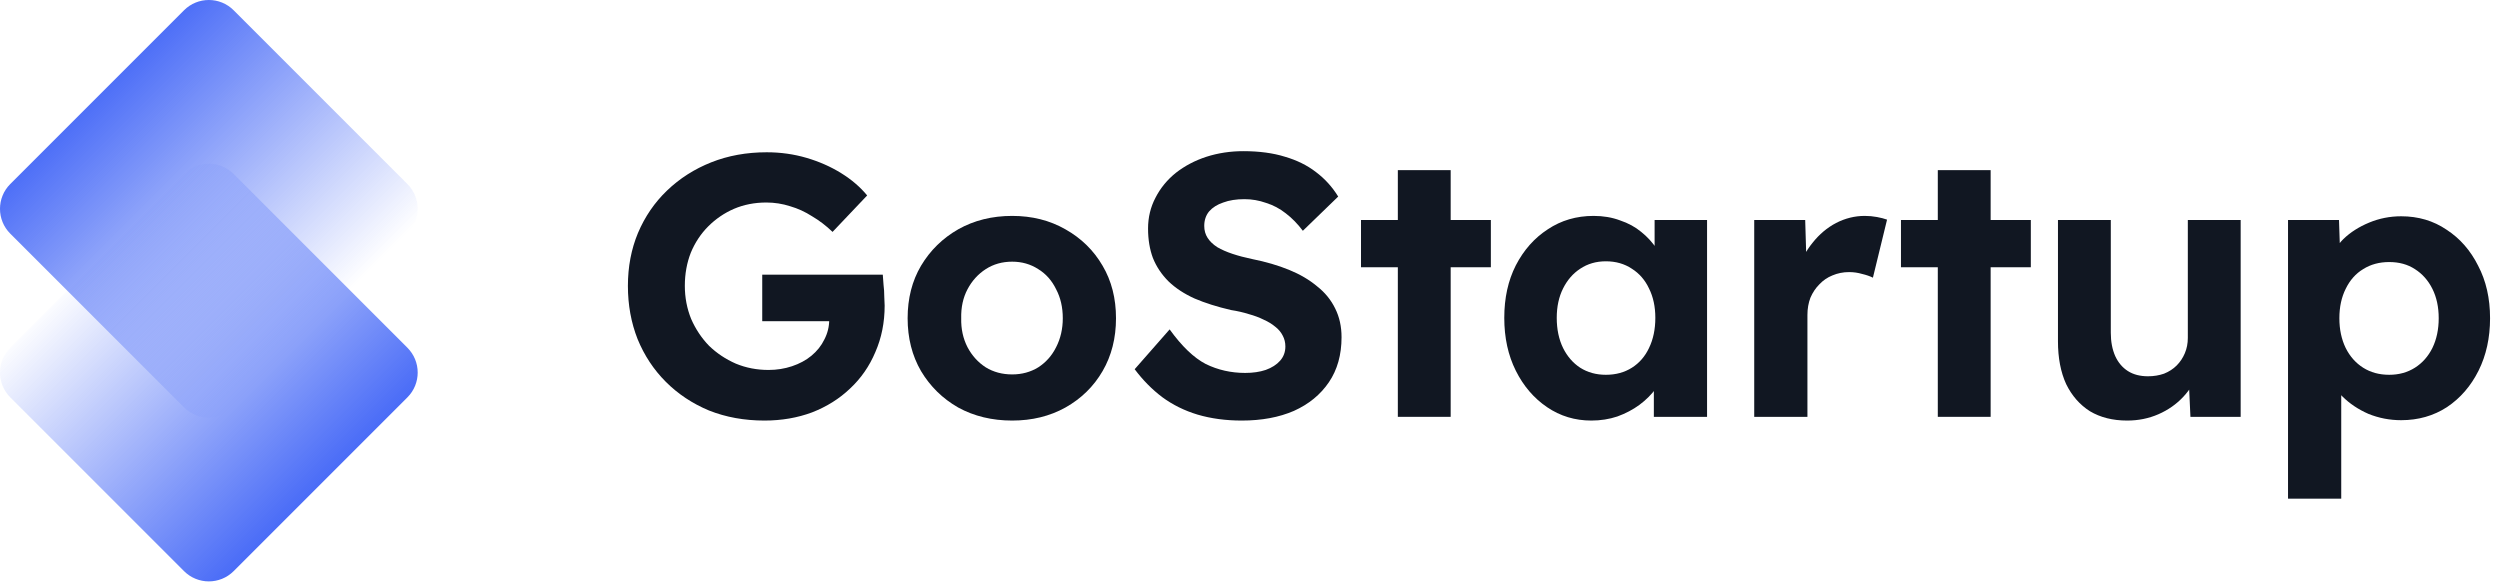
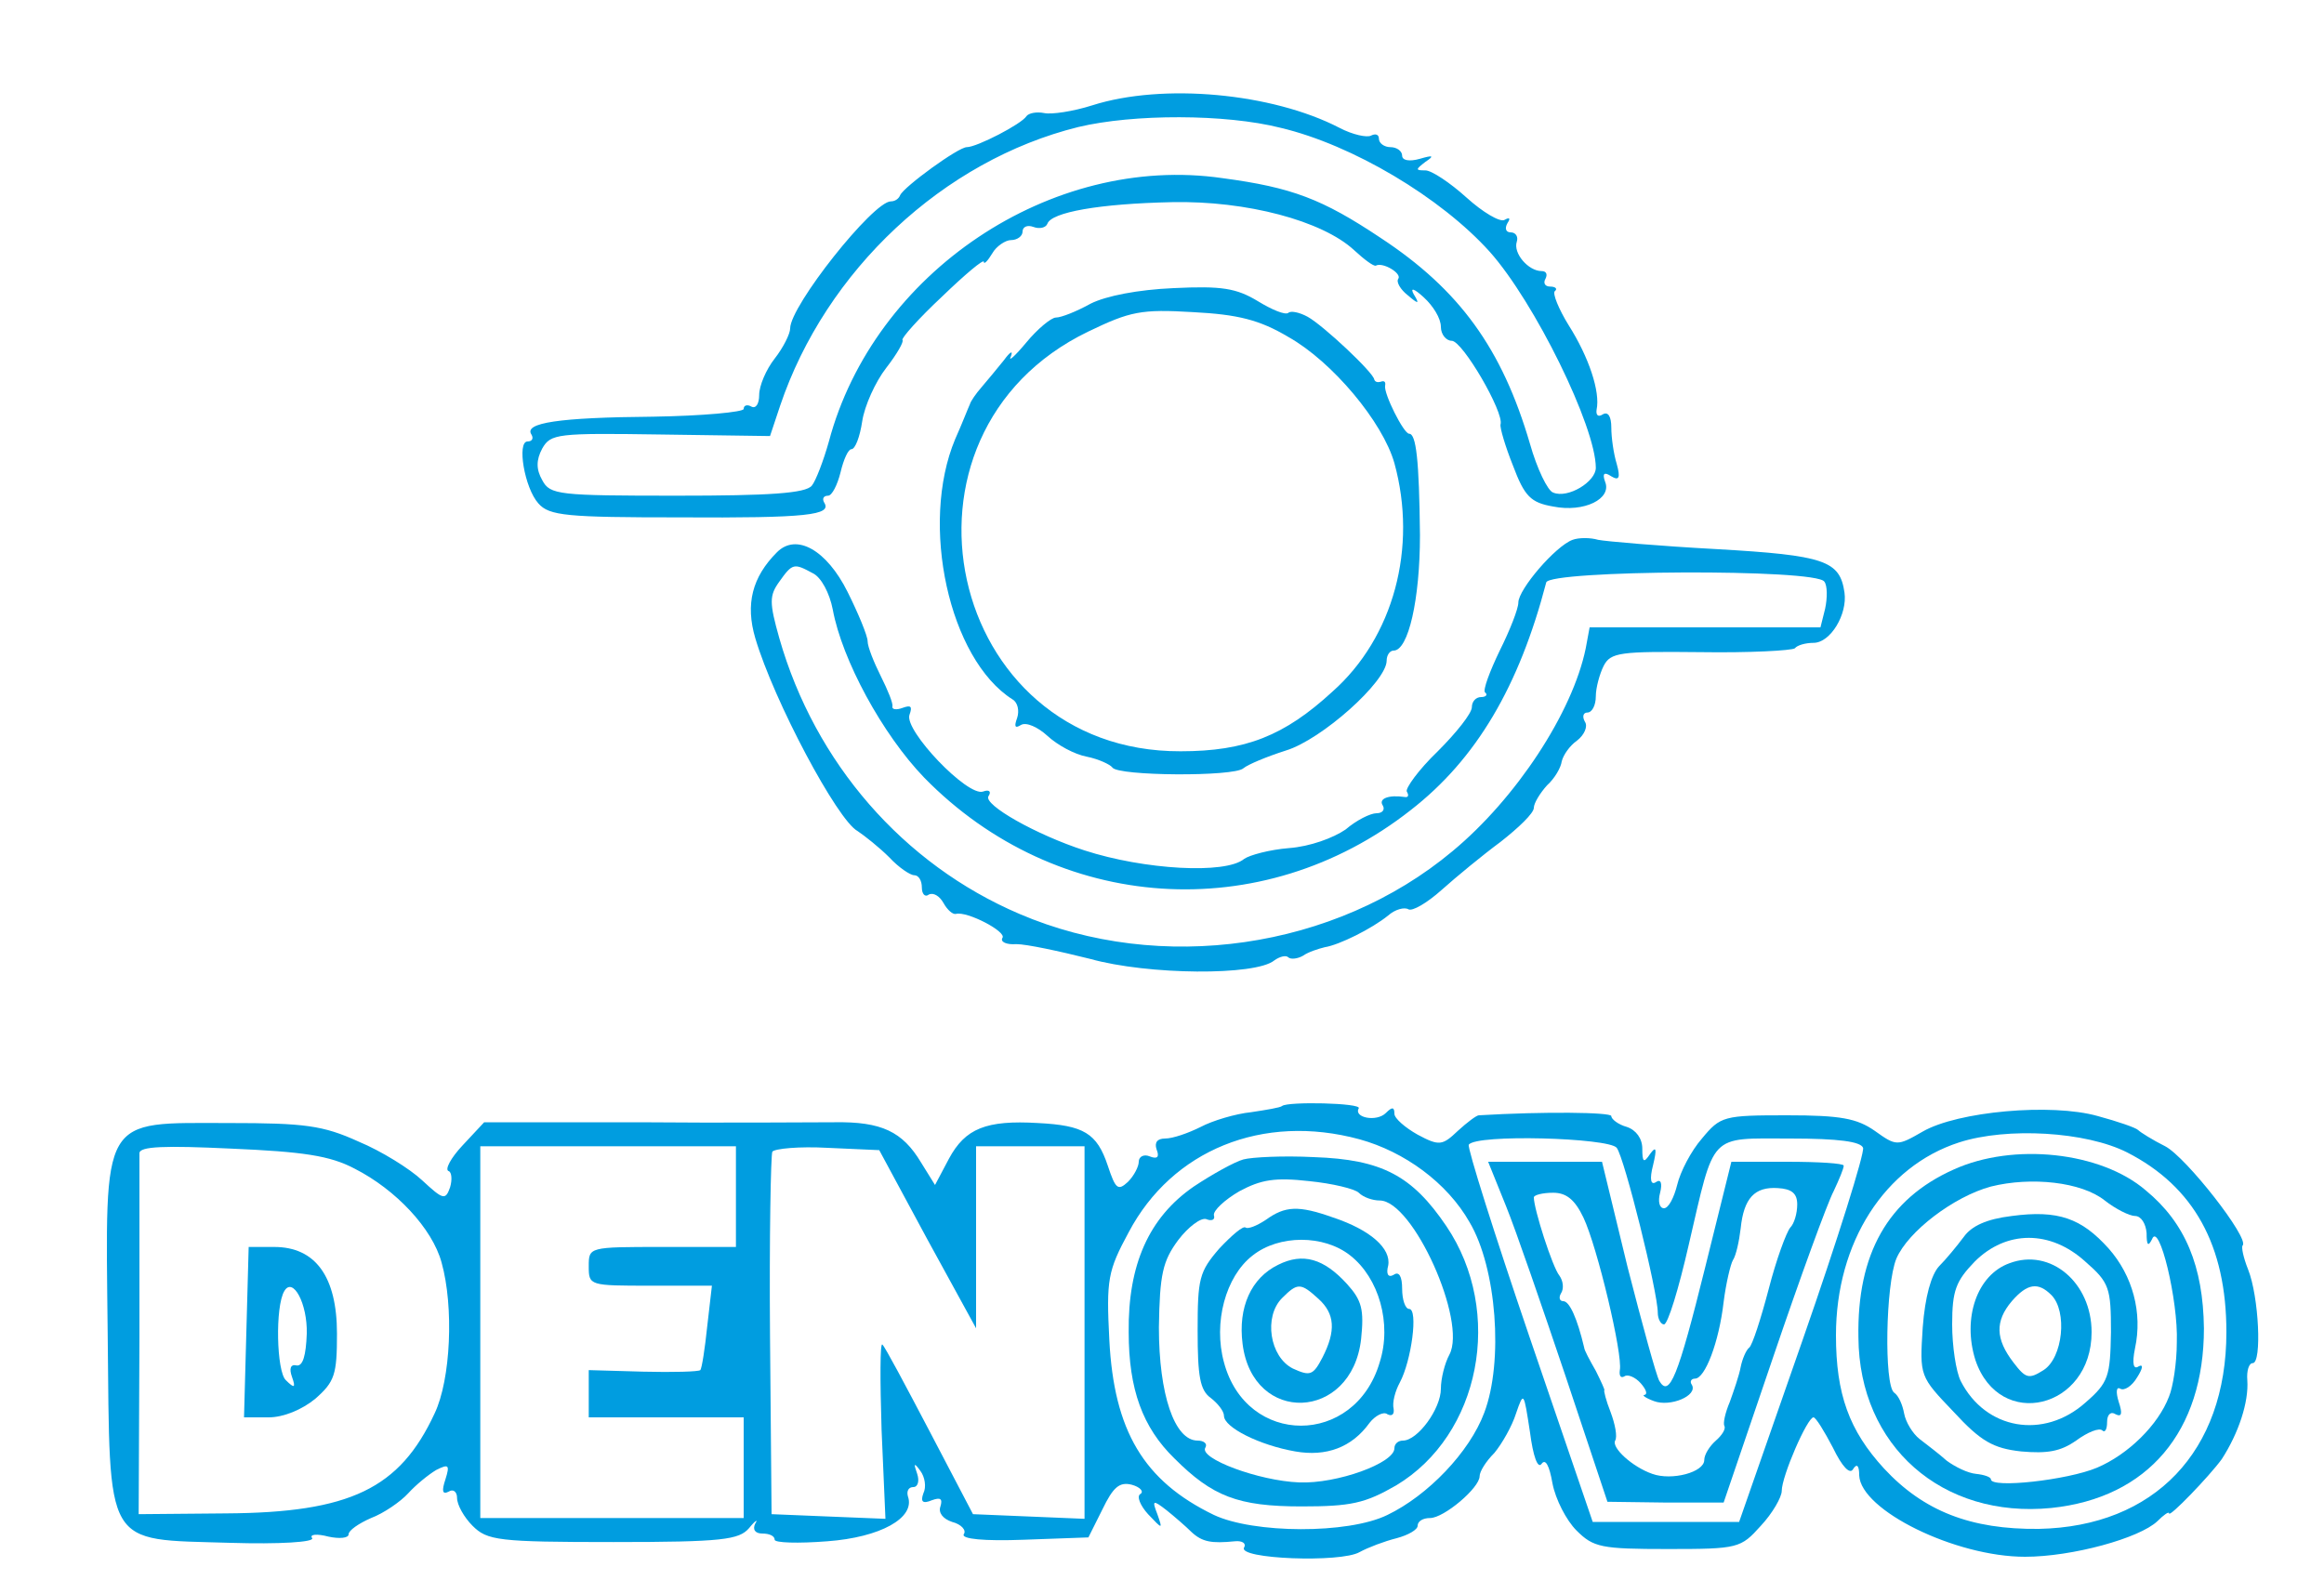
- <svg xmlns="http://www.w3.org/2000/svg" fill="none" height="50" viewBox="0 0 215 50" width="215">
-   <linearGradient id="a" gradientUnits="userSpaceOnUse" x1="7.999" x2="27.62" y1="7.848" y2="27.469">
-     <stop offset="0" stop-color="#4a6cf7" />
-     <stop offset="1" stop-color="#4a6cf7" stop-opacity="0" />
-   </linearGradient>
-   <linearGradient id="b" gradientUnits="userSpaceOnUse" x1="7.999" x2="27.62" y1="21.927" y2="41.548">
-     <stop offset="0" stop-color="#4a6cf7" stop-opacity="0" />
-     <stop offset="1" stop-color="#4a6cf7" />
-   </linearGradient>
-   <path d="m15.826.884c1.179-1.179 3.09-1.179 4.269 0l14.942 14.942c1.179 1.179 1.179 3.09 0 4.269l-14.942 14.942c-1.179 1.179-3.09 1.179-4.269 0l-14.942-14.942c-1.179-1.179-1.179-3.09 0-4.269z" fill="url(#a)" />
-   <path d="m15.826 14.963c1.179-1.179 3.09-1.179 4.269 0l14.942 14.942c1.179 1.179 1.179 3.09 0 4.269l-14.942 14.942c-1.179 1.179-3.09 1.179-4.269 0l-14.942-14.942c-1.179-1.179-1.179-3.09 0-4.269z" fill="url(#b)" />
-   <g fill="#111722">
-     <path d="m65.744 36.168c-1.728 0-3.317-.288-4.768-.864-1.429-.597-2.667-1.419-3.712-2.464s-1.856-2.272-2.432-3.68c-.555-1.408-.832-2.933-.832-4.576s.288-3.157.864-4.544c.597-1.408 1.429-2.624 2.496-3.648 1.088-1.045 2.357-1.856 3.808-2.432s3.04-.864 4.768-.864c1.195 0 2.336.16 3.424.48s2.08.757 2.976 1.312 1.643 1.195 2.24 1.92l-2.976 3.136c-.555-.533-1.141-.981-1.76-1.344-.597-.384-1.227-.672-1.888-.864-.661-.213-1.344-.32-2.048-.32-1.003 0-1.931.181-2.784.544-.832.363-1.568.864-2.208 1.504s-1.141 1.397-1.504 2.272c-.341.875-.512 1.824-.512 2.848 0 1.003.181 1.952.544 2.848.384.875.896 1.643 1.536 2.304.661.64 1.429 1.152 2.304 1.536.875.363 1.813.544 2.816.544.704 0 1.376-.107 2.016-.32s1.195-.512 1.664-.896c.491-.405.864-.875 1.12-1.408.277-.533.416-1.099.416-1.696v-.768l.64.896h-6.4v-4h10.368c.021.235.043.523.064.864.043.341.064.683.064 1.024.021.32.032.576.032.768 0 1.451-.267 2.784-.8 4-.512 1.216-1.237 2.261-2.176 3.136-.917.875-2.005 1.557-3.264 2.048-1.259.469-2.624.704-4.096.704z" />
-     <path d="m87.048 36.168c-1.728 0-3.275-.373-4.64-1.12-1.344-.768-2.411-1.813-3.2-3.136-.768-1.323-1.152-2.837-1.152-4.544s.384-3.211 1.152-4.512c.789-1.323 1.856-2.368 3.2-3.136 1.365-.768 2.912-1.152 4.64-1.152 1.707 0 3.232.384 4.576 1.152 1.365.768 2.432 1.813 3.2 3.136.768 1.301 1.152 2.805 1.152 4.512s-.384 3.221-1.152 4.544c-.768 1.323-1.835 2.368-3.2 3.136-1.344.747-2.869 1.12-4.576 1.12zm0-3.968c.832 0 1.579-.203 2.24-.608.661-.427 1.173-1.003 1.536-1.728.384-.747.576-1.579.576-2.496 0-.939-.192-1.771-.576-2.496-.363-.747-.875-1.323-1.536-1.728-.661-.427-1.408-.64-2.24-.64-.853 0-1.611.213-2.272.64-.661.427-1.184 1.003-1.568 1.728-.384.725-.565 1.557-.544 2.496-.021.917.16 1.749.544 2.496.384.725.907 1.301 1.568 1.728.661.405 1.419.608 2.272.608z" />
-     <path d="m106.799 36.168c-1.387 0-2.656-.171-3.808-.512-1.131-.341-2.144-.843-3.041-1.504-.875-.661-1.664-1.461-2.368-2.4l3.007-3.424c1.046 1.451 2.081 2.443 3.104 2.976 1.046.512 2.177.768 3.393.768.661 0 1.247-.085 1.76-.256.533-.192.949-.459 1.248-.8.298-.341.448-.747.448-1.216 0-.341-.075-.651-.224-.928-.15-.299-.363-.555-.64-.768-.278-.235-.609-.437-.992-.608-.384-.192-.811-.352-1.28-.48-.47-.149-.982-.267-1.536-.352-1.195-.277-2.24-.608-3.136-.992-.896-.405-1.643-.896-2.24-1.472-.598-.597-1.046-1.269-1.345-2.016-.277-.747-.416-1.589-.416-2.528 0-.96.213-1.845.64-2.656.427-.832 1.014-1.547 1.76-2.144.768-.597 1.642-1.056 2.624-1.376 1.002-.32 2.058-.48 3.168-.48 1.365 0 2.56.16 3.584.48 1.024.299 1.909.736 2.656 1.312.768.576 1.408 1.28 1.92 2.112l-3.04 2.944c-.448-.597-.939-1.099-1.472-1.504-.513-.405-1.078-.704-1.696-.896-.598-.213-1.216-.32-1.856-.32-.704 0-1.312.096-1.824.288-.512.171-.918.427-1.216.768-.278.341-.416.757-.416 1.248 0 .384.096.725.288 1.024s.469.565.832.8c.362.213.799.405 1.312.576.512.171 1.077.32 1.695.448 1.174.235 2.23.544 3.169.928.938.384 1.738.853 2.4 1.408.682.533 1.205 1.173 1.568 1.92.362.725.544 1.547.544 2.464 0 1.515-.363 2.805-1.088 3.872-.726 1.067-1.728 1.888-3.008 2.464-1.28.555-2.774.832-4.48.832z" />
-     <path d="m120.214 35.848v-21.216h4.544v21.216zm-3.168-12.864v-4.064h11.168v4.064z" />
-     <path d="m136.855 36.168c-1.407 0-2.677-.384-3.807-1.152-1.131-.768-2.027-1.813-2.689-3.136-.661-1.323-.991-2.837-.991-4.544s.33-3.211.991-4.512c.683-1.323 1.6-2.357 2.752-3.104 1.152-.768 2.465-1.152 3.937-1.152.832 0 1.589.128 2.271.384.704.235 1.313.565 1.825.992.533.427.981.917 1.343 1.472.363.555.619 1.152.769 1.792l-.96-.16v-4.128h4.511v16.928h-4.576v-4.064l1.025-.096c-.171.597-.448 1.163-.832 1.696-.385.533-.865 1.013-1.441 1.44-.554.405-1.184.736-1.888.992-.704.235-1.45.352-2.24.352zm1.249-3.936c.853 0 1.599-.203 2.239-.608s1.131-.971 1.472-1.696c.363-.747.544-1.611.544-2.592 0-.96-.181-1.803-.544-2.528-.341-.725-.832-1.291-1.472-1.696-.64-.427-1.386-.64-2.239-.64-.833 0-1.569.213-2.208.64-.619.405-1.11.971-1.472 1.696-.363.725-.544 1.568-.544 2.528 0 .981.181 1.845.544 2.592.362.725.853 1.291 1.472 1.696.639.405 1.375.608 2.208.608z" />
-     <path d="m150.863 35.848v-16.928h4.384l.16 5.44-.768-1.12c.256-.875.672-1.664 1.248-2.368.576-.725 1.248-1.291 2.016-1.696.79-.405 1.611-.608 2.464-.608.363 0 .715.032 1.056.096.342.064.63.139.864.224l-1.216 4.992c-.256-.128-.565-.235-.928-.32-.362-.107-.736-.16-1.12-.16-.512 0-.992.096-1.44.288-.426.171-.8.427-1.12.768-.32.32-.576.704-.768 1.152-.17.448-.256.939-.256 1.472v8.768z" />
-     <path d="m166.651 35.848v-21.216h4.544v21.216zm-3.168-12.864v-4.064h11.168v4.064z" />
-     <path d="m182.937 36.168c-1.237 0-2.304-.267-3.2-.8-.874-.555-1.557-1.333-2.048-2.336-.469-1.024-.704-2.251-.704-3.68v-10.432h4.544v9.696c0 .768.128 1.44.384 2.016.256.555.619.981 1.088 1.28.47.299 1.046.448 1.728.448.491 0 .95-.075 1.376-.224.427-.171.79-.405 1.088-.704.299-.299.534-.651.704-1.056.171-.405.256-.843.256-1.312v-10.144h4.544v16.928h-4.32l-.16-3.488.832-.384c-.256.789-.682 1.504-1.28 2.144-.597.64-1.312 1.141-2.144 1.504s-1.728.544-2.688.544z" />
-     <path d="m196.77 42.888v-23.968h4.384l.127 3.808-.832-.288c.15-.683.512-1.312 1.088-1.888.598-.576 1.334-1.045 2.208-1.408.875-.363 1.792-.544 2.752-.544 1.472 0 2.774.384 3.905 1.152 1.151.747 2.058 1.781 2.719 3.104.683 1.301 1.024 2.805 1.024 4.512 0 1.685-.33 3.189-.991 4.512-.662 1.323-1.568 2.368-2.72 3.136-1.152.747-2.465 1.12-3.937 1.12-.981 0-1.92-.181-2.815-.544-.875-.384-1.622-.885-2.241-1.504-.618-.619-1.002-1.28-1.151-1.984l1.056-.448v11.232zm8.703-10.656c.832 0 1.569-.203 2.209-.608s1.141-.971 1.504-1.696c.362-.747.543-1.6.543-2.56s-.181-1.803-.543-2.528c-.363-.725-.864-1.291-1.504-1.696-.619-.405-1.355-.608-2.209-.608-.853 0-1.6.203-2.24.608-.64.384-1.141.949-1.504 1.696-.362.725-.543 1.568-.543 2.528s.181 1.813.543 2.56c.363.725.864 1.291 1.504 1.696s1.387.608 2.24.608z" />
+ <svg xmlns="http://www.w3.org/2000/svg" version="1.0" width="300pt" height="204pt" viewBox="0 0 300 204" preserveAspectRatio="xMidYMid meet">
+   <g transform="translate(0,204) scale(0.1,-0.1)" fill="#009de0" stroke="none">
+     <path d="M1410 1904 c-25 -8 -53 -12 -62 -10 -10 2 -20 0 -23 -4 -6 -10 -64 -40 -77 -40 -11 0 -81 -51 -86 -62 -2 -5 -7 -8 -12 -8 -23 0 -130 -135 -130 -164 0 -7 -9 -25 -20 -39 -11 -14 -20 -35 -20 -47 0 -11 -4 -18 -10 -15 -5 3 -10 2 -10 -3 0 -4 -53 -9 -117 -10 -122 -1 -167 -8 -157 -23 3 -5 1 -9 -5 -9 -14 0 -4 -60 14 -80 14 -16 37 -18 182 -18 166 -1 197 3 187 19 -3 5 -1 9 5 9 5 0 12 14 16 30 4 17 10 30 14 30 5 0 11 16 14 36 3 20 17 51 31 69 14 18 23 34 21 36 -2 2 21 28 51 56 30 29 54 49 54 45 0 -4 5 1 11 11 5 9 17 17 24 17 8 0 15 5 15 11 0 6 6 9 14 6 8 -3 16 -1 18 4 5 15 67 26 161 28 96 2 194 -24 235 -62 13 -12 25 -21 28 -20 9 5 34 -10 29 -17 -3 -4 3 -14 12 -21 14 -12 16 -12 8 1 -5 9 0 8 13 -4 12 -11 22 -27 22 -38 0 -10 7 -18 14 -18 14 0 68 -93 63 -108 -1 -4 6 -28 16 -53 15 -40 23 -48 52 -53 40 -8 76 10 67 32 -4 11 -1 13 8 7 10 -6 12 -2 7 16 -4 13 -7 34 -7 47 0 14 -4 21 -11 17 -6 -4 -9 -1 -8 6 5 23 -10 68 -36 109 -13 21 -21 41 -18 44 4 3 1 6 -6 6 -7 0 -9 5 -6 10 3 6 1 10 -5 10 -17 0 -37 23 -32 38 2 6 -1 12 -8 12 -6 0 -8 5 -4 12 4 6 3 8 -4 4 -6 -3 -28 10 -49 29 -21 19 -45 35 -53 35 -13 0 -13 1 0 11 12 8 10 9 -7 4 -14 -4 -23 -2 -23 4 0 6 -7 11 -15 11 -8 0 -15 5 -15 11 0 5 -4 7 -10 4 -5 -3 -24 1 -41 10 -87 45 -228 58 -319 29z m243 -29 c93 -22 207 -90 270 -160 58 -65 137 -226 137 -279 0 -18 -36 -40 -55 -32 -7 2 -21 31 -30 63 -36 123 -91 199 -193 266 -75 50 -114 65 -204 77 -221 32 -450 -122 -508 -340 -7 -25 -17 -51 -22 -57 -8 -10 -55 -13 -174 -13 -153 0 -164 1 -174 20 -8 14 -8 26 0 41 11 19 19 20 153 18 l141 -2 13 39 c59 175 211 317 385 360 71 17 190 17 261 -1z" />
+     <path d="M1408 1648 c-18 -10 -38 -18 -45 -18 -6 0 -24 -15 -38 -32 -15 -18 -24 -26 -20 -18 3 8 -1 6 -9 -5 -9 -11 -22 -27 -29 -35 -7 -8 -14 -18 -15 -22 -2 -4 -10 -25 -19 -45 -46 -110 -8 -284 74 -336 7 -4 9 -15 6 -24 -4 -11 -3 -14 5 -9 7 4 22 -3 34 -14 13 -12 35 -24 51 -27 15 -3 30 -10 33 -14 7 -11 157 -12 169 -1 6 5 30 15 55 23 46 14 130 89 130 116 0 7 4 13 9 13 19 0 34 66 34 149 -1 98 -5 131 -14 131 -7 0 -33 52 -31 62 1 5 -1 7 -6 5 -4 -1 -7 0 -8 3 -1 9 -66 70 -86 81 -11 6 -22 8 -25 5 -4 -3 -21 4 -39 15 -28 17 -47 20 -109 17 -46 -2 -87 -10 -107 -20z m255 -43 c57 -32 122 -110 137 -163 30 -109 -1 -225 -80 -295 -62 -57 -112 -77 -196 -77 -303 -1 -393 410 -119 542 54 26 68 29 135 25 58 -3 86 -10 123 -32z" />
+     <path d="M2030 1343 c-22 -8 -70 -64 -70 -81 0 -8 -11 -36 -24 -62 -13 -27 -22 -51 -19 -54 4 -3 1 -6 -5 -6 -7 0 -12 -6 -12 -13 0 -8 -20 -33 -44 -57 -25 -24 -42 -48 -40 -52 3 -5 2 -8 -3 -7 -20 3 -34 -2 -28 -11 3 -5 0 -10 -8 -10 -8 0 -26 -9 -40 -21 -16 -11 -46 -22 -73 -24 -25 -2 -51 -9 -58 -14 -24 -20 -129 -14 -206 11 -62 20 -131 59 -124 70 4 6 1 9 -7 6 -20 -7 -102 79 -95 99 4 11 2 13 -9 9 -8 -3 -14 -2 -13 2 1 4 -6 21 -15 39 -9 18 -17 38 -17 45 0 7 -12 36 -26 64 -27 54 -66 76 -91 51 -32 -32 -41 -67 -28 -111 24 -81 106 -235 132 -249 9 -6 28 -21 41 -34 12 -13 27 -23 32 -23 6 0 10 -7 10 -16 0 -8 4 -13 9 -9 6 3 14 -2 19 -11 5 -9 12 -15 16 -14 14 4 66 -23 60 -31 -3 -5 5 -9 18 -8 13 0 55 -9 95 -19 75 -21 214 -22 238 -2 7 5 15 7 18 4 3 -3 12 -2 19 2 7 5 20 9 28 11 19 3 61 24 82 41 9 8 21 11 26 8 5 -3 24 8 43 25 19 17 53 45 76 62 23 18 43 37 43 44 0 6 8 19 17 29 10 9 18 23 19 31 2 8 10 20 20 27 9 7 14 18 10 24 -4 7 -2 12 3 12 6 0 11 9 11 21 0 11 5 29 10 39 9 18 22 19 125 18 63 -1 118 2 122 5 3 4 14 7 24 7 22 0 44 37 40 65 -6 41 -25 48 -165 56 -74 4 -143 10 -153 12 -10 3 -25 3 -33 0z m-981 -43 c11 -5 22 -26 26 -47 12 -65 64 -161 118 -217 171 -175 436 -193 628 -42 85 66 140 160 175 294 4 16 349 18 359 1 4 -5 4 -21 1 -35 l-6 -24 -149 0 -149 0 -5 -27 c-17 -83 -90 -194 -172 -262 -152 -127 -377 -159 -559 -81 -150 64 -264 195 -310 356 -13 46 -13 55 0 73 17 24 19 24 43 11z" />
+     <path d="M1655 612 c-2 -2 -20 -5 -40 -8 -20 -2 -50 -11 -65 -19 -16 -8 -36 -15 -46 -15 -10 0 -14 -5 -11 -14 4 -10 1 -13 -9 -9 -7 3 -14 0 -14 -7 0 -6 -6 -18 -14 -26 -13 -12 -16 -9 -26 21 -14 42 -31 52 -90 55 -67 4 -94 -7 -115 -46 l-18 -34 -18 29 c-24 40 -51 53 -112 52 -29 0 -142 -1 -252 0 l-200 0 -28 -30 c-15 -16 -23 -31 -18 -33 4 -1 5 -11 2 -21 -6 -17 -9 -16 -36 9 -16 15 -53 38 -82 50 -46 21 -70 24 -167 24 -167 0 -160 13 -157 -271 3 -281 -6 -266 158 -271 64 -2 109 1 106 6 -4 5 6 6 21 2 14 -3 26 -2 26 3 0 5 13 14 29 21 16 6 38 21 48 32 10 11 26 24 36 30 16 8 18 7 12 -12 -5 -15 -4 -20 4 -16 6 4 11 0 11 -8 0 -9 9 -25 20 -36 19 -19 33 -21 182 -21 141 0 162 3 175 18 8 10 12 12 8 6 -4 -8 0 -13 9 -13 9 0 16 -3 16 -8 0 -4 30 -5 68 -2 68 5 114 30 104 58 -2 7 1 12 7 12 6 0 8 8 5 17 -5 14 -4 15 4 4 6 -8 8 -21 4 -29 -4 -11 -1 -14 11 -9 11 4 14 2 11 -8 -3 -8 3 -16 15 -20 12 -3 19 -11 15 -16 -3 -6 26 -9 78 -7 l83 3 18 36 c14 29 22 36 38 32 11 -3 16 -9 11 -12 -5 -3 0 -15 10 -26 19 -20 19 -20 12 0 -7 18 -6 19 12 5 10 -8 25 -21 32 -28 14 -13 26 -15 56 -12 10 1 15 -3 12 -8 -9 -15 125 -20 149 -6 11 6 32 14 48 18 15 4 27 11 27 16 0 6 7 10 16 10 18 0 64 39 64 54 0 6 8 19 19 30 10 12 23 35 28 51 10 29 10 28 18 -24 4 -31 10 -48 15 -41 5 7 10 -2 14 -25 4 -21 18 -48 31 -61 22 -22 32 -24 118 -24 91 0 94 1 120 30 15 16 27 37 27 45 0 19 33 95 41 95 3 0 14 -18 25 -39 12 -25 22 -35 26 -28 5 8 8 5 8 -8 2 -45 124 -105 214 -105 61 0 148 24 171 46 8 8 15 13 15 10 0 -6 52 48 68 70 22 34 35 74 33 102 -1 12 2 22 7 22 12 0 8 86 -6 121 -6 15 -9 29 -7 31 9 9 -73 114 -100 128 -16 8 -32 18 -35 21 -3 3 -26 11 -52 18 -60 17 -181 6 -226 -20 -33 -19 -34 -19 -62 1 -23 16 -44 20 -113 20 -82 0 -86 -1 -110 -30 -14 -16 -28 -43 -32 -60 -4 -16 -11 -30 -17 -30 -6 0 -8 9 -5 20 3 12 1 18 -5 14 -7 -5 -9 3 -4 22 5 21 4 25 -4 14 -8 -12 -10 -11 -10 7 0 13 -8 24 -20 28 -11 3 -20 10 -20 14 0 5 -87 6 -171 1 -3 0 -15 -9 -27 -20 -20 -19 -24 -20 -52 -5 -16 9 -30 21 -30 27 0 9 -3 9 -11 1 -12 -12 -42 -6 -35 6 4 7 -92 9 -99 3z m100 -43 c58 -16 113 -56 142 -107 35 -59 44 -180 19 -246 -19 -51 -73 -107 -125 -132 -51 -25 -173 -24 -224 0 -91 44 -129 109 -135 226 -4 78 -2 89 25 139 56 106 173 154 298 120z m991 -17 c86 -44 128 -120 128 -232 0 -154 -93 -251 -242 -254 -88 -1 -149 23 -200 78 -45 49 -62 96 -62 172 0 120 63 218 159 249 62 20 164 14 217 -13z m-659 6 c10 -13 53 -186 53 -213 0 -8 4 -15 8 -15 5 0 19 46 32 103 34 146 25 137 131 137 63 0 91 -4 94 -12 2 -7 -33 -119 -78 -248 l-82 -235 -94 0 -95 0 -82 240 c-45 132 -80 243 -78 247 9 14 181 9 191 -4z m-1629 -27 c53 -27 100 -77 112 -121 16 -57 12 -151 -9 -195 -45 -97 -109 -128 -269 -129 l-113 -1 1 228 c0 125 0 232 0 238 0 9 33 10 118 6 93 -4 128 -9 160 -26z m492 -36 l0 -65 -95 0 c-95 0 -95 0 -95 -25 0 -25 1 -25 80 -25 l79 0 -6 -52 c-3 -29 -7 -55 -9 -57 -2 -2 -35 -3 -74 -2 l-70 2 0 -30 0 -31 100 0 100 0 0 -65 0 -65 -170 0 -170 0 0 240 0 240 165 0 165 0 0 -65z m247 -55 l63 -115 0 118 0 117 70 0 70 0 0 -240 0 -241 -72 3 -72 3 -56 107 c-31 59 -58 110 -61 112 -3 3 -3 -46 -1 -110 l5 -115 -74 3 -73 3 -2 230 c-1 127 1 234 3 238 3 4 35 7 71 5 l67 -3 62 -115z" />
+     <path d="M1605 543 c-11 -3 -40 -19 -64 -35 -58 -40 -85 -101 -84 -188 0 -74 18 -123 59 -163 49 -49 82 -62 164 -62 64 0 82 4 122 27 109 65 140 224 65 335 -44 65 -83 86 -171 89 -39 2 -80 0 -91 -3z m149 -43 c6 -6 18 -10 27 -10 43 0 113 -156 90 -199 -6 -11 -11 -31 -11 -44 0 -26 -30 -67 -49 -67 -6 0 -11 -4 -11 -10 0 -19 -74 -46 -123 -44 -52 2 -130 31 -121 45 3 5 -2 9 -10 9 -30 0 -50 60 -50 146 1 69 5 86 25 113 13 17 29 29 36 27 7 -3 12 -1 10 5 -1 6 14 20 33 31 28 15 46 18 90 13 30 -3 59 -10 64 -15z" />
+     <path d="M1634 465 c-12 -8 -23 -12 -26 -10 -3 3 -18 -10 -34 -27 -26 -30 -28 -39 -28 -106 0 -59 3 -77 17 -87 9 -7 17 -17 17 -23 0 -15 46 -38 92 -46 40 -7 73 5 96 37 7 9 18 15 23 11 6 -3 9 0 8 7 -2 8 2 23 8 34 15 28 24 95 12 95 -5 0 -9 12 -9 26 0 16 -4 23 -11 18 -7 -4 -10 1 -7 12 4 22 -23 46 -71 62 -45 16 -62 15 -87 -3z m109 -46 c37 -29 54 -88 38 -138 -32 -109 -172 -109 -201 0 -14 51 2 111 37 138 34 27 92 27 126 0z" />
+     <path d="M1650 407 c-35 -17 -52 -55 -46 -102 13 -105 141 -100 153 6 4 38 1 50 -18 71 -30 33 -57 41 -89 25z m52 -44 c21 -19 23 -41 5 -76 -12 -23 -16 -24 -38 -14 -30 15 -38 67 -14 91 20 20 24 20 47 -1z" />
+     <path d="M2522 530 c-85 -38 -125 -109 -123 -217 1 -140 108 -234 249 -220 125 13 197 99 197 232 -1 80 -24 136 -75 178 -58 50 -171 62 -248 27z m195 -40 c14 -11 32 -20 39 -20 8 0 14 -10 15 -22 0 -16 2 -18 7 -8 9 24 34 -79 32 -133 0 -27 -5 -58 -10 -70 -14 -37 -53 -75 -93 -92 -38 -16 -137 -27 -137 -15 0 3 -9 6 -19 7 -11 1 -27 9 -38 17 -10 9 -26 21 -35 28 -9 7 -18 22 -20 33 -2 11 -7 23 -13 27 -13 10 -11 139 3 173 15 35 74 80 122 93 52 13 117 6 147 -18z" />
+     <path d="M2597 470 c-33 -4 -52 -13 -62 -27 -9 -12 -23 -29 -32 -38 -10 -11 -18 -39 -21 -79 -4 -63 -4 -63 40 -109 35 -38 51 -47 87 -51 34 -3 51 0 71 14 15 11 30 17 34 13 3 -3 6 1 6 11 0 10 5 14 11 10 8 -4 9 1 4 16 -4 13 -3 20 2 17 5 -3 15 3 22 15 7 11 8 17 2 14 -7 -5 -9 3 -5 23 10 46 -3 94 -34 129 -35 39 -65 50 -125 42z m95 -59 c31 -27 33 -34 33 -91 -1 -57 -3 -65 -33 -91 -54 -48 -129 -35 -161 28 -6 12 -11 45 -11 73 0 44 5 56 29 81 41 41 98 41 143 0z" />
+     <path d="M2594 409 c-42 -15 -61 -71 -44 -125 31 -92 150 -63 150 36 0 64 -53 109 -106 89z m54 -41 c21 -21 15 -81 -10 -97 -19 -12 -23 -11 -39 10 -23 30 -24 53 -2 79 20 23 34 25 51 8z" />
+     <path d="M1944 483 c13 -32 47 -131 77 -220 l54 -162 75 -1 75 0 64 188 c35 103 70 199 78 214 7 15 13 29 13 33 0 3 -33 5 -73 5 l-72 0 -34 -137 c-35 -141 -46 -168 -59 -146 -4 7 -22 73 -41 147 l-33 136 -73 0 -74 0 23 -57z m376 2 c0 -12 -4 -25 -9 -30 -5 -6 -18 -41 -28 -80 -10 -38 -21 -72 -25 -75 -4 -3 -9 -15 -11 -25 -2 -11 -9 -31 -14 -45 -6 -14 -9 -28 -7 -31 2 -4 -3 -12 -11 -19 -8 -7 -15 -18 -15 -25 0 -16 -42 -27 -67 -18 -26 9 -53 34 -48 43 3 5 0 21 -6 37 -6 15 -9 28 -8 28 1 0 -4 11 -11 25 -8 14 -15 27 -15 30 -9 38 -19 60 -27 60 -5 0 -6 5 -3 10 4 6 3 16 -2 23 -9 11 -33 86 -33 101 0 3 11 6 25 6 17 0 28 -9 39 -32 18 -38 51 -177 47 -197 -1 -7 1 -11 6 -8 4 3 14 -1 21 -9 7 -8 9 -14 5 -15 -4 0 1 -4 12 -8 21 -8 57 7 49 21 -3 4 -1 8 4 8 13 0 31 47 37 99 3 24 9 49 12 54 4 6 8 24 10 41 4 39 18 54 48 52 18 -1 25 -7 25 -21z" />
+     <path d="M318 320 l-3 -110 32 0 c19 0 43 10 60 24 25 22 28 31 28 84 0 74 -28 112 -81 112 l-33 0 -3 -110z m78 -2 c-1 -28 -5 -42 -13 -41 -8 2 -10 -4 -6 -15 5 -14 3 -15 -8 -4 -12 11 -14 95 -2 115 11 19 30 -16 29 -55z" />
  </g>
</svg>
